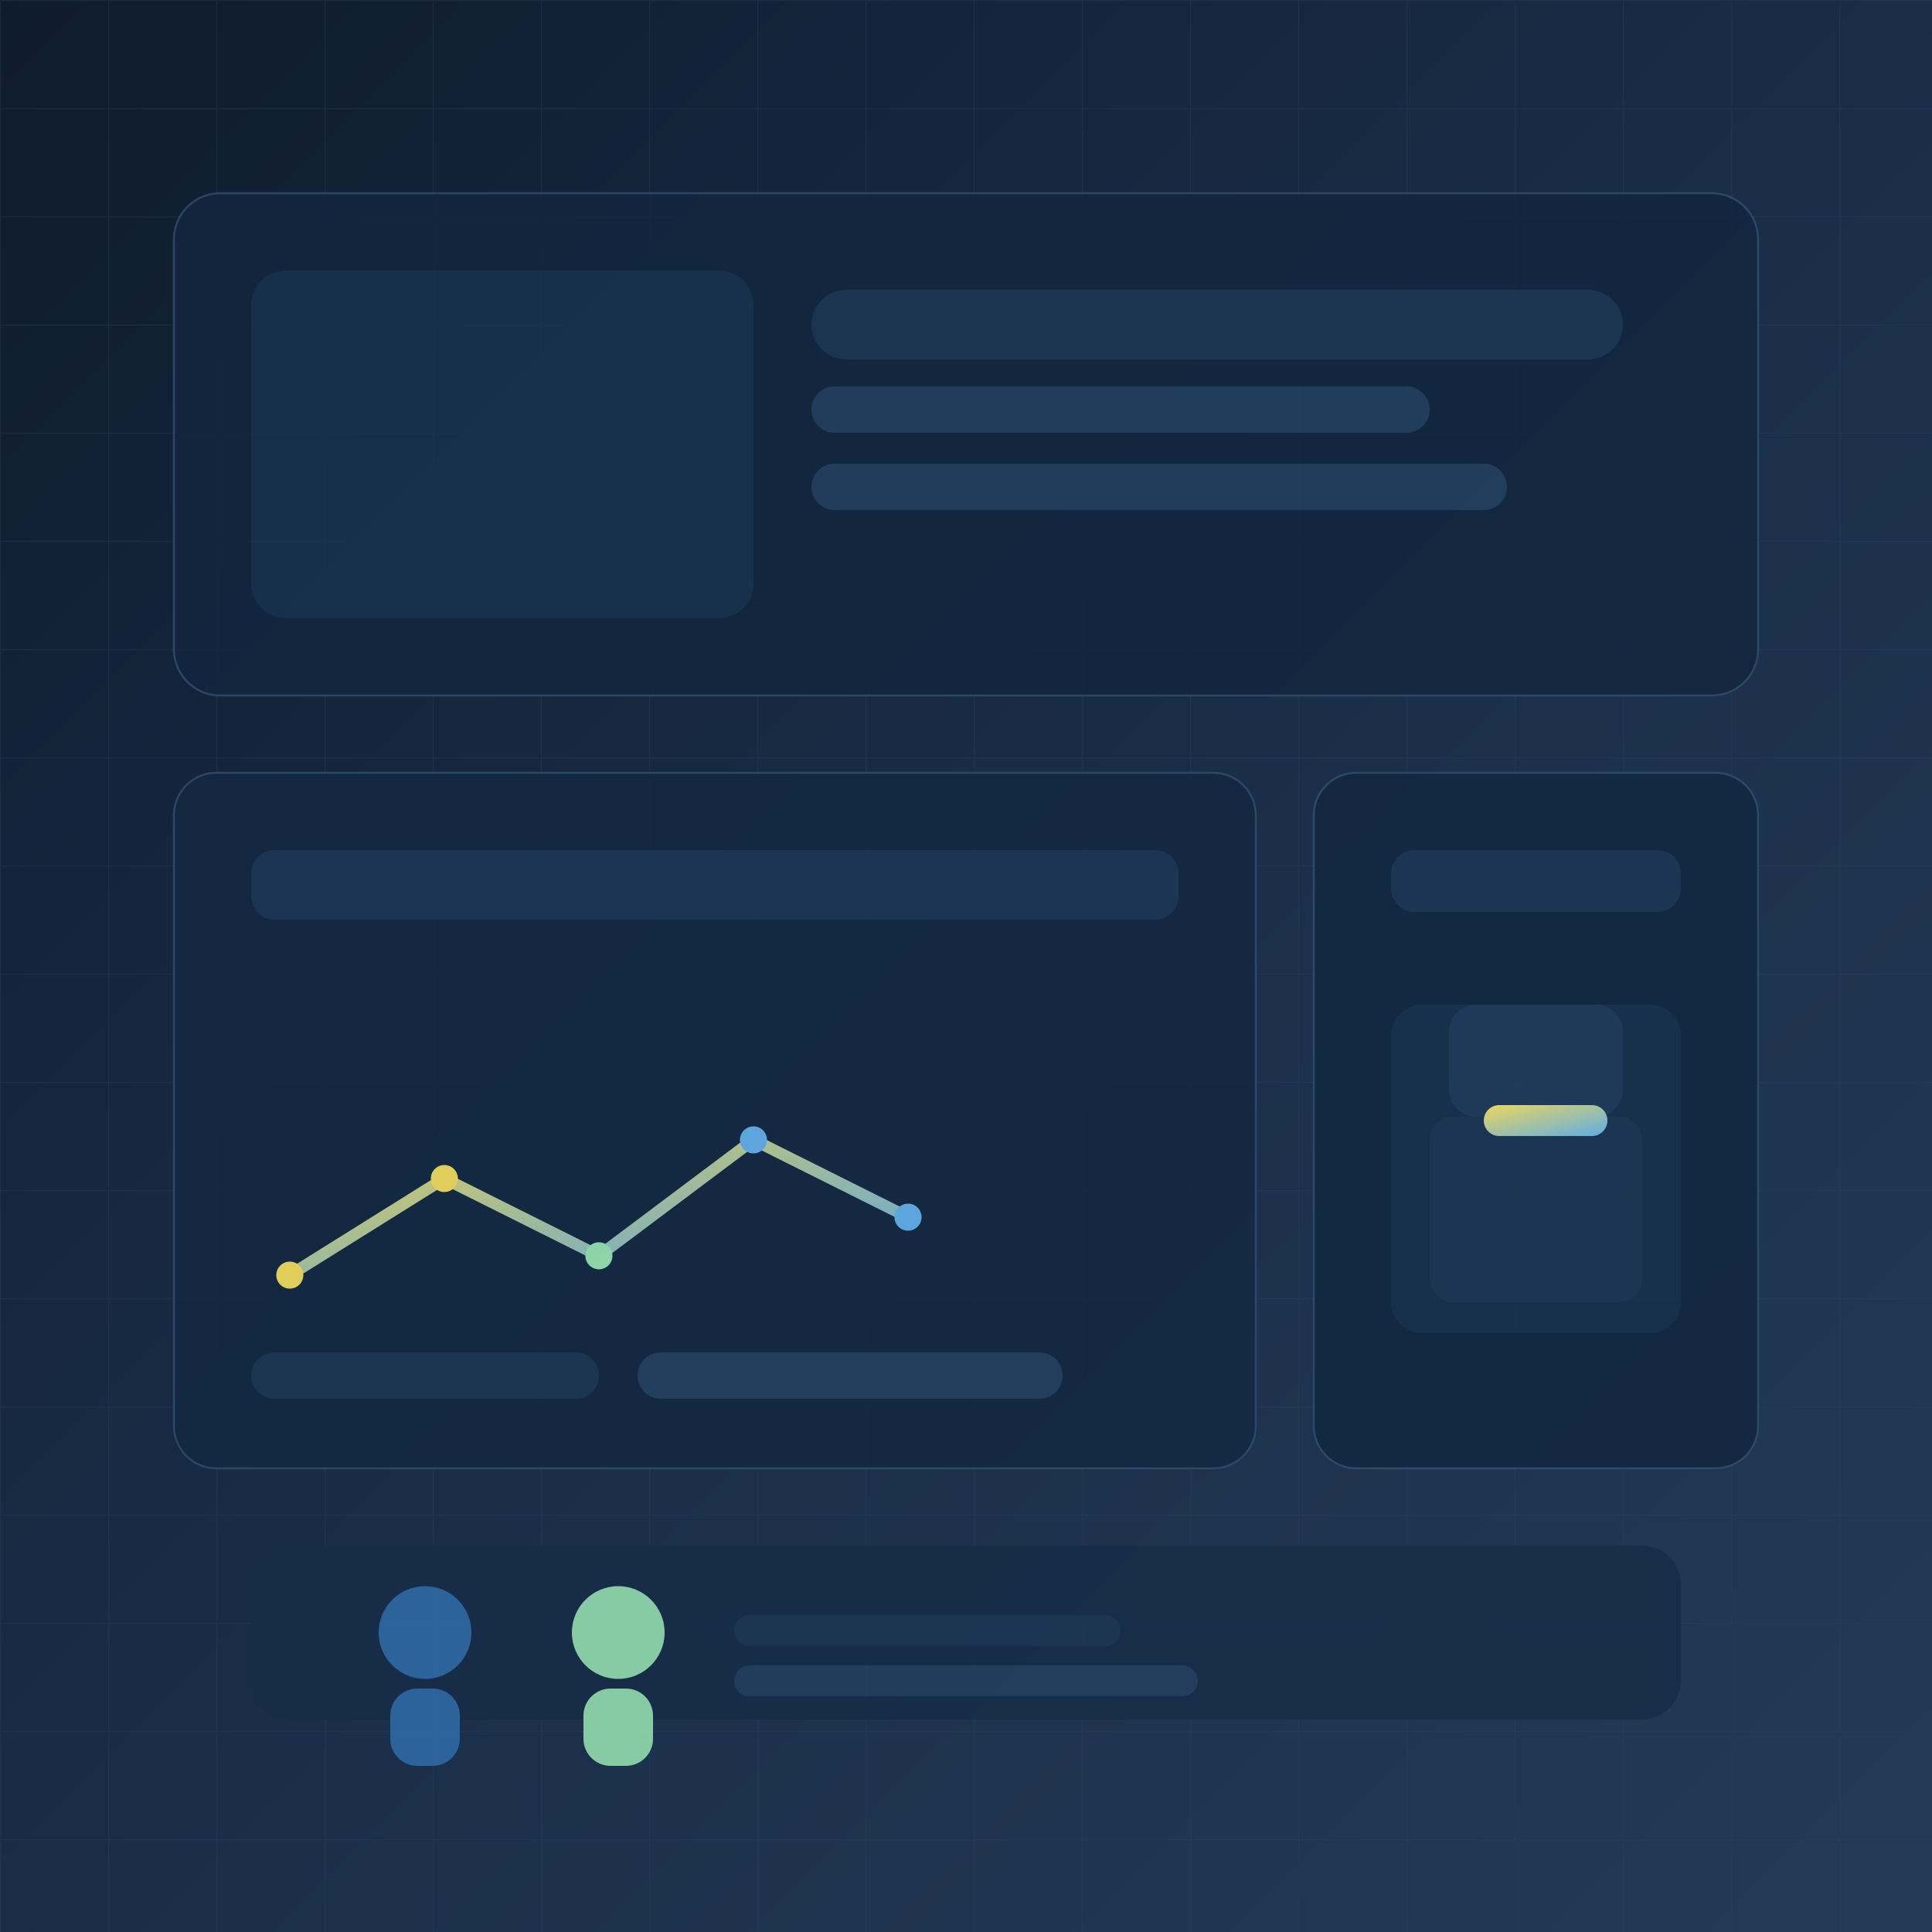
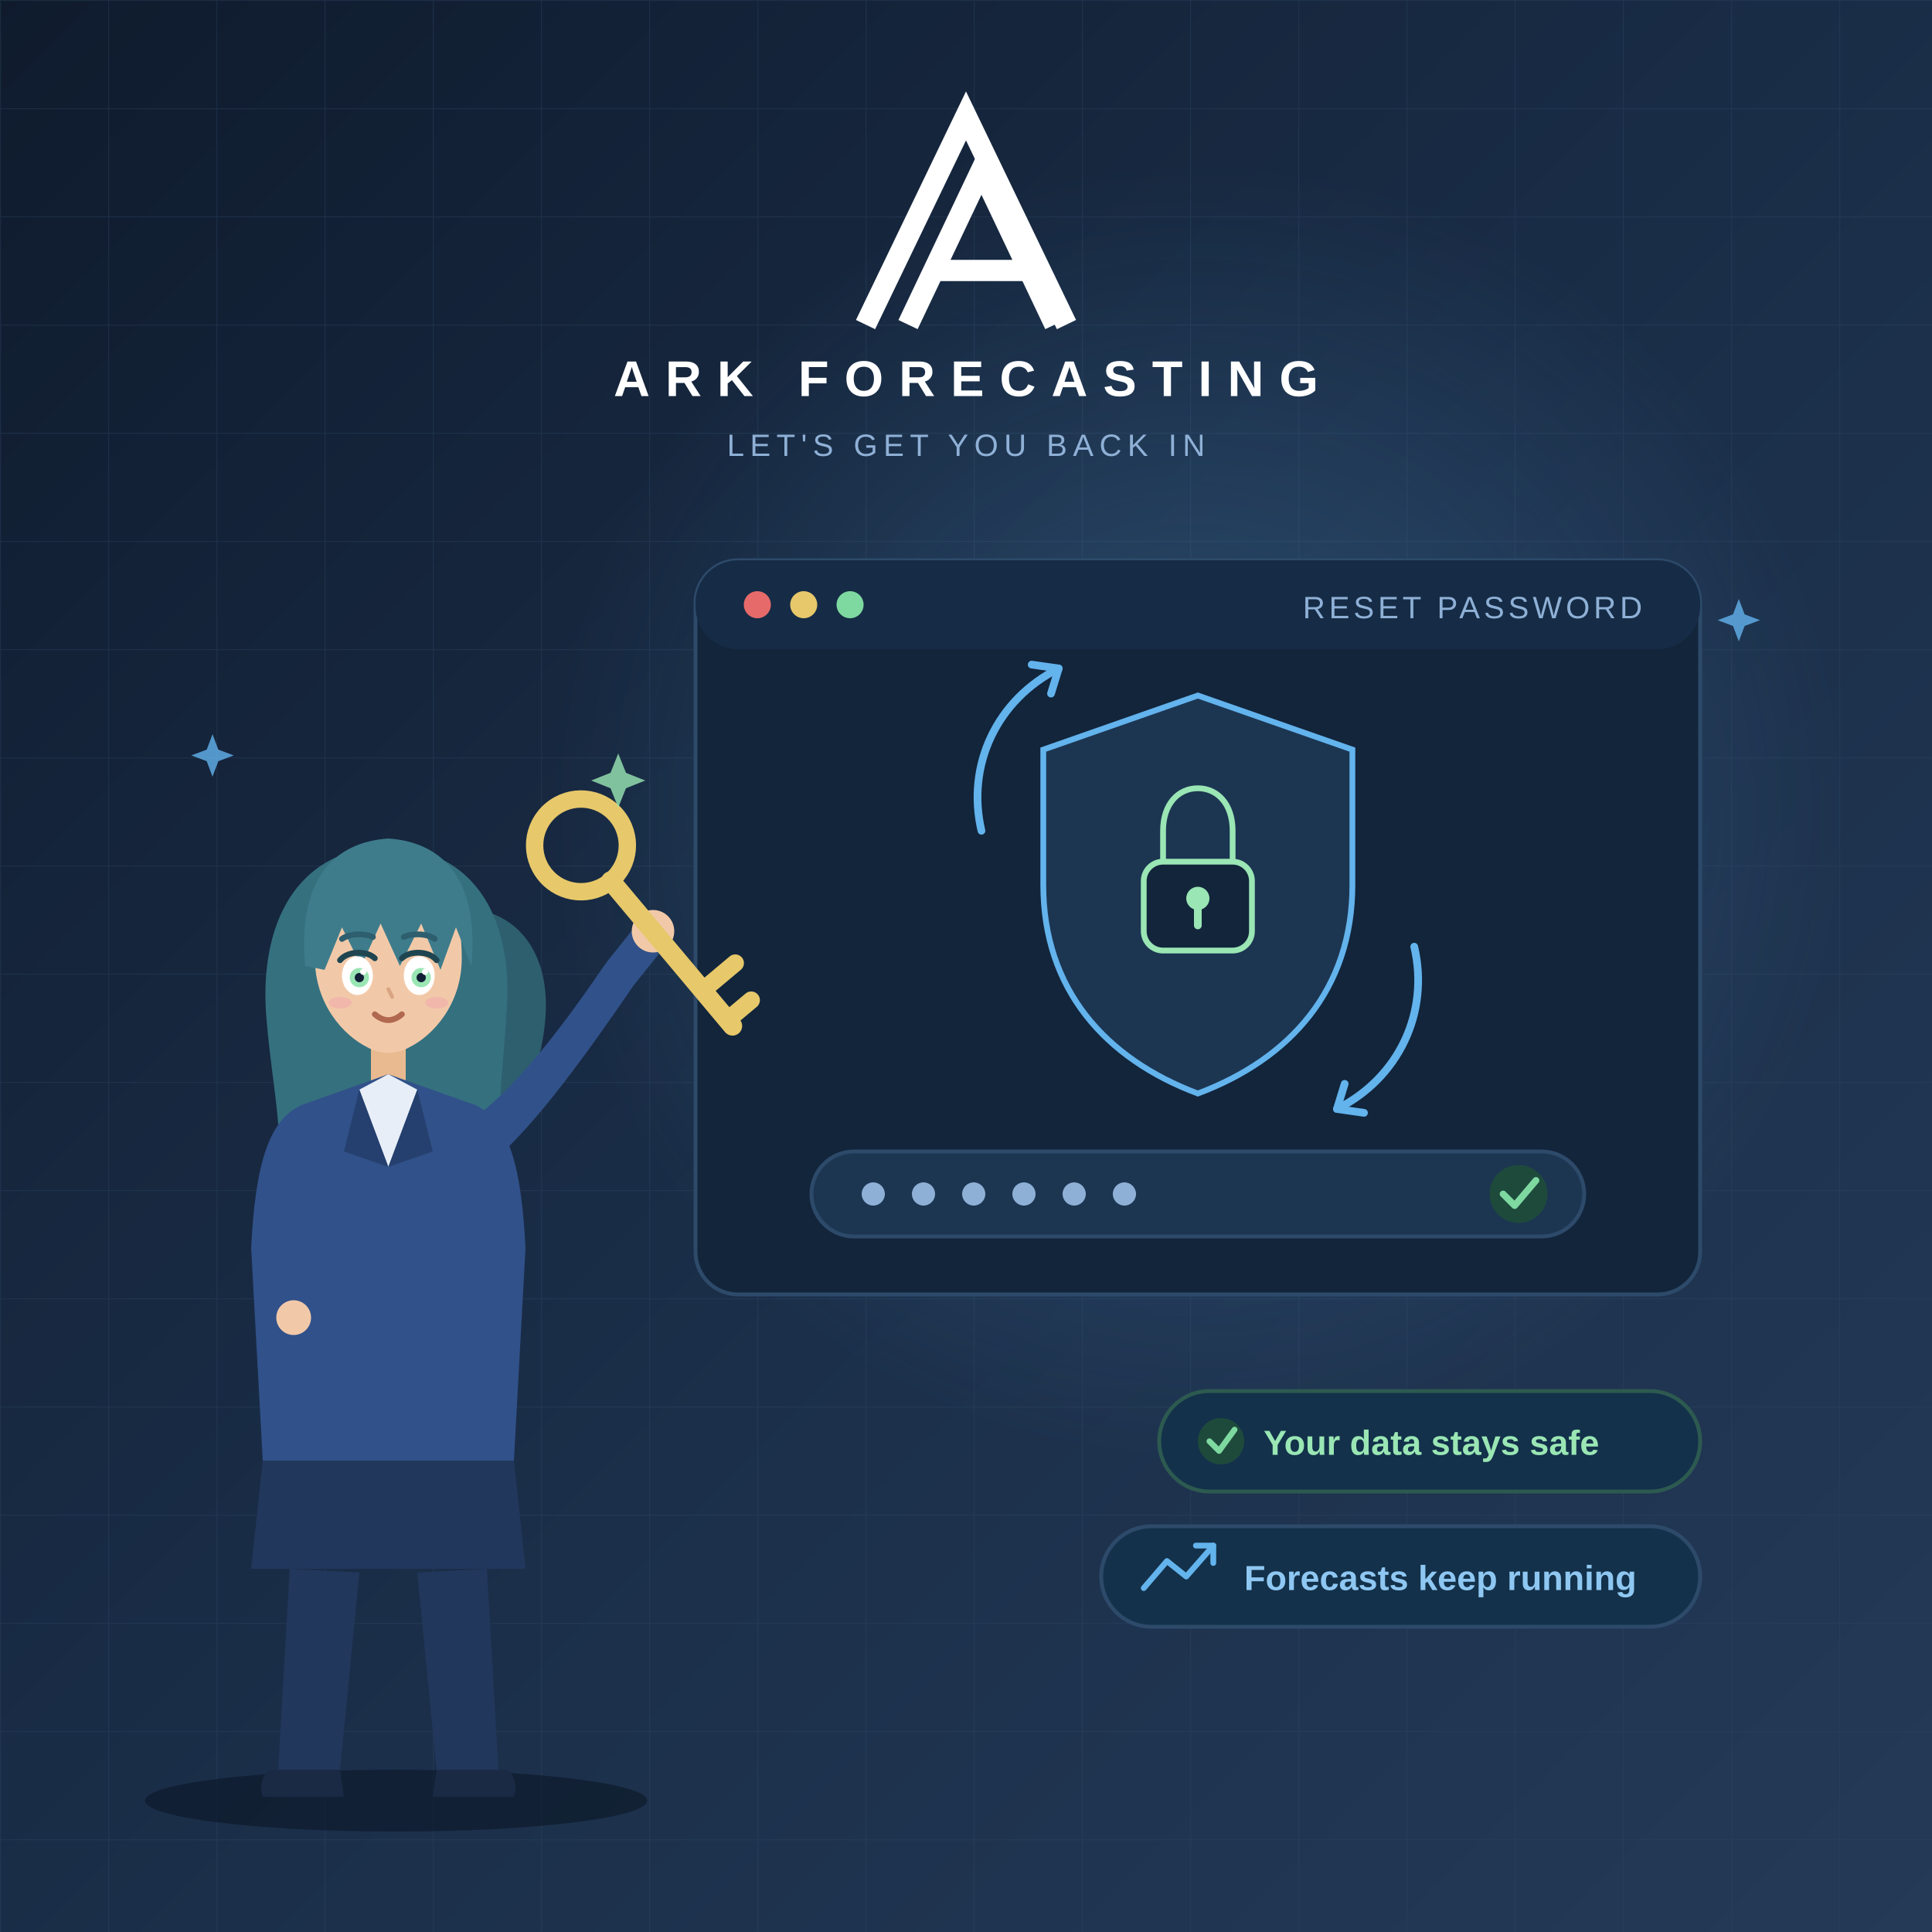
<svg xmlns="http://www.w3.org/2000/svg" width="1000" height="1000" viewBox="0 0 1000 1000" fill="none">
  <defs>
    <linearGradient id="bg" x1="0" y1="0" x2="1" y2="1">
      <stop offset="0%" stop-color="#0F1B2D" />
      <stop offset="55%" stop-color="#1B2F4A" />
      <stop offset="100%" stop-color="#243A57" />
    </linearGradient>
-     <linearGradient id="accent" x1="0" y1="0" x2="1" y2="1">
-       <stop offset="0%" stop-color="#F6E05E" />
-       <stop offset="100%" stop-color="#63B3ED" />
-     </linearGradient>
    <pattern id="grid" width="56" height="56" patternUnits="userSpaceOnUse">
-       <path d="M56 0H0V56" fill="none" stroke="#2D4662" stroke-width="1" />
+       <path d="M56 0H0V56" fill="none" stroke="#2E4764" stroke-width="1" />
    </pattern>
+     <radialGradient id="glow" cx="0.5" cy="0.5" r="0.5">
+       <stop offset="0%" stop-color="#63B3ED" stop-opacity="0.25" />
+       <stop offset="100%" stop-color="#63B3ED" stop-opacity="0" />
+     </radialGradient>
  </defs>
  <rect width="1000" height="1000" fill="url(#bg)" />
-   <rect width="1000" height="1000" fill="url(#grid)" opacity="0.32" />
-   <g opacity="0.9">
-     <rect x="90" y="100" width="820" height="260" rx="24" fill="#12263E" stroke="#2D4A6A" />
-     <rect x="130" y="140" width="260" height="180" rx="18" fill="#17314D" />
-     <rect x="420" y="150" width="420" height="36" rx="18" fill="#1C3652" />
-     <rect x="420" y="200" width="320" height="24" rx="12" fill="#223F5E" />
-     <rect x="420" y="240" width="360" height="24" rx="12" fill="#223F5E" />
+   <rect width="1000" height="1000" fill="url(#grid)" opacity="0.35" />
+   <circle cx="620" cy="420" r="340" fill="url(#glow)" />
+   <g stroke="#FFFFFF" stroke-width="11" fill="none">
+     <path d="M448 168 L500 60 L552 168" />
+     <path d="M470 168 L508 88 L546 168 M482 140 L532 140" />
  </g>
-   <g opacity="0.9">
-     <rect x="90" y="400" width="560" height="360" rx="22" fill="#132840" stroke="#2D4A6A" />
-     <rect x="130" y="440" width="480" height="36" rx="12" fill="#1B3553" />
-     <path d="M150 660 L230 610 L310 650 L390 590 L470 630" stroke="url(#accent)" stroke-width="6" fill="none" />
-     <circle cx="150" cy="660" r="7" fill="#F6E05E" />
-     <circle cx="230" cy="610" r="7" fill="#F6E05E" />
-     <circle cx="310" cy="650" r="7" fill="#9AE6B4" />
-     <circle cx="390" cy="590" r="7" fill="#63B3ED" />
-     <circle cx="470" cy="630" r="7" fill="#63B3ED" />
-     <rect x="130" y="700" width="180" height="24" rx="12" fill="#1C3652" />
-     <rect x="330" y="700" width="220" height="24" rx="12" fill="#223F5E" />
+   <text x="500" y="205" text-anchor="middle" fill="#FFFFFF" font-family="Arial, Helvetica, sans-serif" font-size="26" font-weight="bold" letter-spacing="8">ARK FORECASTING</text>
+   <text x="500" y="236" text-anchor="middle" fill="#8FB0D6" font-family="Arial, Helvetica, sans-serif" font-size="16" letter-spacing="3">LET'S GET YOU BACK IN</text>
+   <g>
+     <rect x="360" y="290" width="520" height="380" rx="22" fill="#12253B" stroke="#2D4A6A" stroke-width="2" />
+     <rect x="360" y="290" width="520" height="46" rx="22" fill="#162C46" />
+     <circle cx="392" cy="313" r="7" fill="#E76A6A" />
+     <circle cx="416" cy="313" r="7" fill="#E7C86A" />
+     <circle cx="440" cy="313" r="7" fill="#7ED9A0" />
+     <text x="850" y="320" text-anchor="end" fill="#8FB0D6" font-family="Arial, Helvetica, sans-serif" font-size="16" letter-spacing="2">RESET PASSWORD</text>
+     <g>
+       <path d="M620 360 L700 388 L700 458 C 700 512 668 548 620 566 C 572 548 540 512 540 458 L 540 388 Z" fill="#1C3652" stroke="#63B3ED" stroke-width="3" />
+       <rect x="592" y="446" width="56" height="46" rx="10" fill="#12253B" stroke="#9AE6B4" stroke-width="3" />
+       <path d="M602 446 V430 C 602 416 610 408 620 408 C 630 408 638 416 638 430 V446" stroke="#9AE6B4" stroke-width="3" fill="none" />
+       <circle cx="620" cy="465" r="6" fill="#9AE6B4" />
+       <path d="M620 469 V479" stroke="#9AE6B4" stroke-width="4" stroke-linecap="round" />
+     </g>
+     <rect x="420" y="596" width="400" height="44" rx="22" fill="#1C3652" stroke="#2D4A6A" stroke-width="2" />
+     <g fill="#8FB0D6">
+       <circle cx="452" cy="618" r="6" />
+       <circle cx="478" cy="618" r="6" />
+       <circle cx="504" cy="618" r="6" />
+       <circle cx="530" cy="618" r="6" />
+       <circle cx="556" cy="618" r="6" />
+       <circle cx="582" cy="618" r="6" />
+     </g>
+     <circle cx="786" cy="618" r="15" fill="#1E4A3C" />
+     <path d="M778 618 L784 624 L795 611" stroke="#7ED9A0" stroke-width="3.5" fill="none" stroke-linecap="round" stroke-linejoin="round" />
+     <path d="M508 430 C 500 396 516 362 548 346" stroke="#63B3ED" stroke-width="4" fill="none" stroke-linecap="round" />
+     <path d="M548 346 L534 344 M548 346 L544 359" stroke="#63B3ED" stroke-width="4" stroke-linecap="round" />
+     <path d="M732 490 C 740 524 724 558 692 574" stroke="#63B3ED" stroke-width="4" fill="none" stroke-linecap="round" />
+     <path d="M692 574 L706 576 M692 574 L696 561" stroke="#63B3ED" stroke-width="4" stroke-linecap="round" />
  </g>
-   <g opacity="0.95">
-     <rect x="680" y="400" width="230" height="360" rx="22" fill="#132840" stroke="#2D4A6A" />
-     <rect x="720" y="440" width="150" height="32" rx="12" fill="#1B3553" />
-     <rect x="720" y="520" width="150" height="170" rx="16" fill="#17314D" />
-     <rect x="750" y="520" width="90" height="58" rx="14" fill="#1F3A58" />
-     <rect x="740" y="578" width="110" height="96" rx="12" fill="#1C3652" />
-     <rect x="768" y="572" width="64" height="16" rx="8" fill="url(#accent)" />
+   <g font-family="Arial, Helvetica, sans-serif" font-size="18" font-weight="bold">
+     <rect x="600" y="720" width="280" height="52" rx="26" fill="#13314A" stroke="#2D5A50" stroke-width="2" />
+     <circle cx="632" cy="746" r="12" fill="#1E4A3C" />
+     <path d="M626 746 L631 751 L639 740" stroke="#7ED9A0" stroke-width="3" fill="none" stroke-linecap="round" stroke-linejoin="round" />
+     <text x="654" y="753" fill="#9AE6B4">Your data stays safe</text>
+     <rect x="570" y="790" width="310" height="52" rx="26" fill="#13314A" stroke="#2D4A6A" stroke-width="2" />
+     <path d="M592 822 L604 808 L614 816 L628 800" stroke="#63B3ED" stroke-width="3" fill="none" stroke-linecap="round" stroke-linejoin="round" />
+     <path d="M628 800 L628 809 M628 800 L619 800" stroke="#63B3ED" stroke-width="3" stroke-linecap="round" />
+     <text x="644" y="823" fill="#8EC7F2">Forecasts keep running</text>
  </g>
-   <g opacity="0.85">
-     <rect x="130" y="800" width="740" height="90" rx="20" fill="#162C46" />
-     <circle cx="220" cy="845" r="24" fill="#2F6CA8" />
-     <rect x="202" y="874" width="36" height="40" rx="14" fill="#2F6CA8" />
-     <circle cx="320" cy="845" r="24" fill="#9AE6B4" />
-     <rect x="302" y="874" width="36" height="40" rx="14" fill="#9AE6B4" />
-     <rect x="380" y="836" width="200" height="16" rx="8" fill="#1C3652" />
-     <rect x="380" y="862" width="240" height="16" rx="8" fill="#223F5E" />
+   <ellipse cx="205" cy="932" rx="130" ry="16" fill="#0A1524" opacity="0.6" />
+   <g>
+     <path d="M238 470 C 268 470 286 494 282 530 C 279 560 264 584 244 600 C 254 570 256 540 248 512 Z" fill="#2E5F6E" />
+     <path d="M200 438 C 148 440 134 486 138 528 C 141 566 150 596 140 630 C 156 622 166 612 172 598 L 232 598 C 240 614 250 624 264 630 C 254 594 260 562 262 526 C 266 484 252 440 200 438 Z" fill="#35707F" />
+     <path d="M192 536 H210 V560 H192 Z" fill="#E9B98F" />
+     <path d="M163 496 C 163 460 178 446 201 445 C 224 446 239 460 239 496 C 239 520 224 536 212 542 C 205 546 197 546 190 542 C 178 536 163 520 163 496 Z" fill="#F2C9A8" />
+     <path d="M158 500 C 154 456 172 436 201 434 C 230 436 248 456 244 500 L 236 480 L 228 502 L 218 478 L 207 500 L 197 478 L 187 500 L 177 480 L 168 502 Z" fill="#3E7C8C" />
+     <g>
+       <ellipse cx="185" cy="505" rx="8" ry="10" fill="#FFFFFF" />
+       <ellipse cx="217" cy="505" rx="8" ry="10" fill="#FFFFFF" />
+       <circle cx="186" cy="506" r="5" fill="#9AE6B4" />
+       <circle cx="218" cy="506" r="5" fill="#9AE6B4" />
+       <circle cx="186" cy="506" r="2.4" fill="#122036" />
+       <circle cx="218" cy="506" r="2.4" fill="#122036" />
+       <circle cx="188" cy="503" r="1.6" fill="#FFFFFF" />
+       <circle cx="220" cy="503" r="1.6" fill="#FFFFFF" />
+       <path d="M176 497 C 180 492 190 492 194 496" stroke="#1F4550" stroke-width="3" stroke-linecap="round" fill="none" />
+       <path d="M208 496 C 212 492 222 492 226 497" stroke="#1F4550" stroke-width="3" stroke-linecap="round" fill="none" />
+       <path d="M177 486 C 181 483 189 483 193 485" stroke="#2E5F6E" stroke-width="3" stroke-linecap="round" fill="none" />
+       <path d="M209 485 C 213 483 221 483 225 486" stroke="#2E5F6E" stroke-width="3" stroke-linecap="round" fill="none" />
+     </g>
+     <ellipse cx="176" cy="519" rx="6" ry="3" fill="#F19CB0" opacity="0.4" />
+     <ellipse cx="226" cy="519" rx="6" ry="3" fill="#F19CB0" opacity="0.4" />
+     <path d="M201 512 L 203 516" stroke="#D9A583" stroke-width="2" stroke-linecap="round" />
+     <path d="M194 525 Q 201 531 208 525" stroke="#B0684F" stroke-width="3" stroke-linecap="round" fill="none" />
+     <path d="M201 556 L 156 572 C 138 580 132 606 130 646 L 136 756 L 266 756 L 272 646 C 270 606 264 580 246 572 Z" fill="#31518A" />
+     <path d="M186 564 L 201 556 L 216 564 L 201 604 Z" fill="#E8EEF7" />
+     <path d="M186 564 L 201 604 L 178 596 Z" fill="#25406E" />
+     <path d="M216 564 L 201 604 L 224 596 Z" fill="#25406E" />
+     <path d="M238 584 C 266 566 292 530 314 498 L 330 478 L 344 490 L 328 510 C 306 542 278 582 254 602 Z" fill="#31518A" />
+     <circle cx="338" cy="482" r="11" fill="#F2C9A8" />
+     <g transform="translate(338 482) rotate(-40)">
+       <circle cx="0" cy="-58" r="24" fill="none" stroke="#E7C86A" stroke-width="9" />
+       <path d="M0 -34 V64" stroke="#E7C86A" stroke-width="10" stroke-linecap="round" />
+       <path d="M0 40 H22 M0 60 H16" stroke="#E7C86A" stroke-width="9" stroke-linecap="round" />
+     </g>
+     <path d="M160 584 C 144 606 136 638 138 670 L 154 686 L 168 672 L 156 648 C 158 626 164 604 172 592 Z" fill="#31518A" />
+     <circle cx="152" cy="682" r="9" fill="#F2C9A8" />
+     <path d="M136 756 L 130 812 L 272 812 L 266 756 Z" fill="#22375C" />
+     <path d="M150 812 L 144 916 L 176 916 L 186 814 Z" fill="#22375C" />
+     <path d="M216 814 L 226 916 L 258 916 L 252 812 Z" fill="#22375C" />
+     <path d="M140 916 L 176 916 L 178 930 L 136 930 C 134 924 136 918 140 916 Z" fill="#1A2A45" />
+     <path d="M226 916 L 262 916 C 266 918 268 924 266 930 L 224 930 Z" fill="#1A2A45" />
+   </g>
+   <g fill="#9AE6B4" opacity="0.8">
+     <path d="M320 390 l4 10 10 4 -10 4 -4 10 -4 -10 -10 -4 10 -4 Z" />
+     <path d="M900 310 l3 8 8 3 -8 3 -3 8 -3 -8 -8 -3 8 -3 Z" fill="#63B3ED" />
+     <path d="M110 380 l3 8 8 3 -8 3 -3 8 -3 -8 -8 -3 8 -3 Z" fill="#63B3ED" />
  </g>
</svg>
